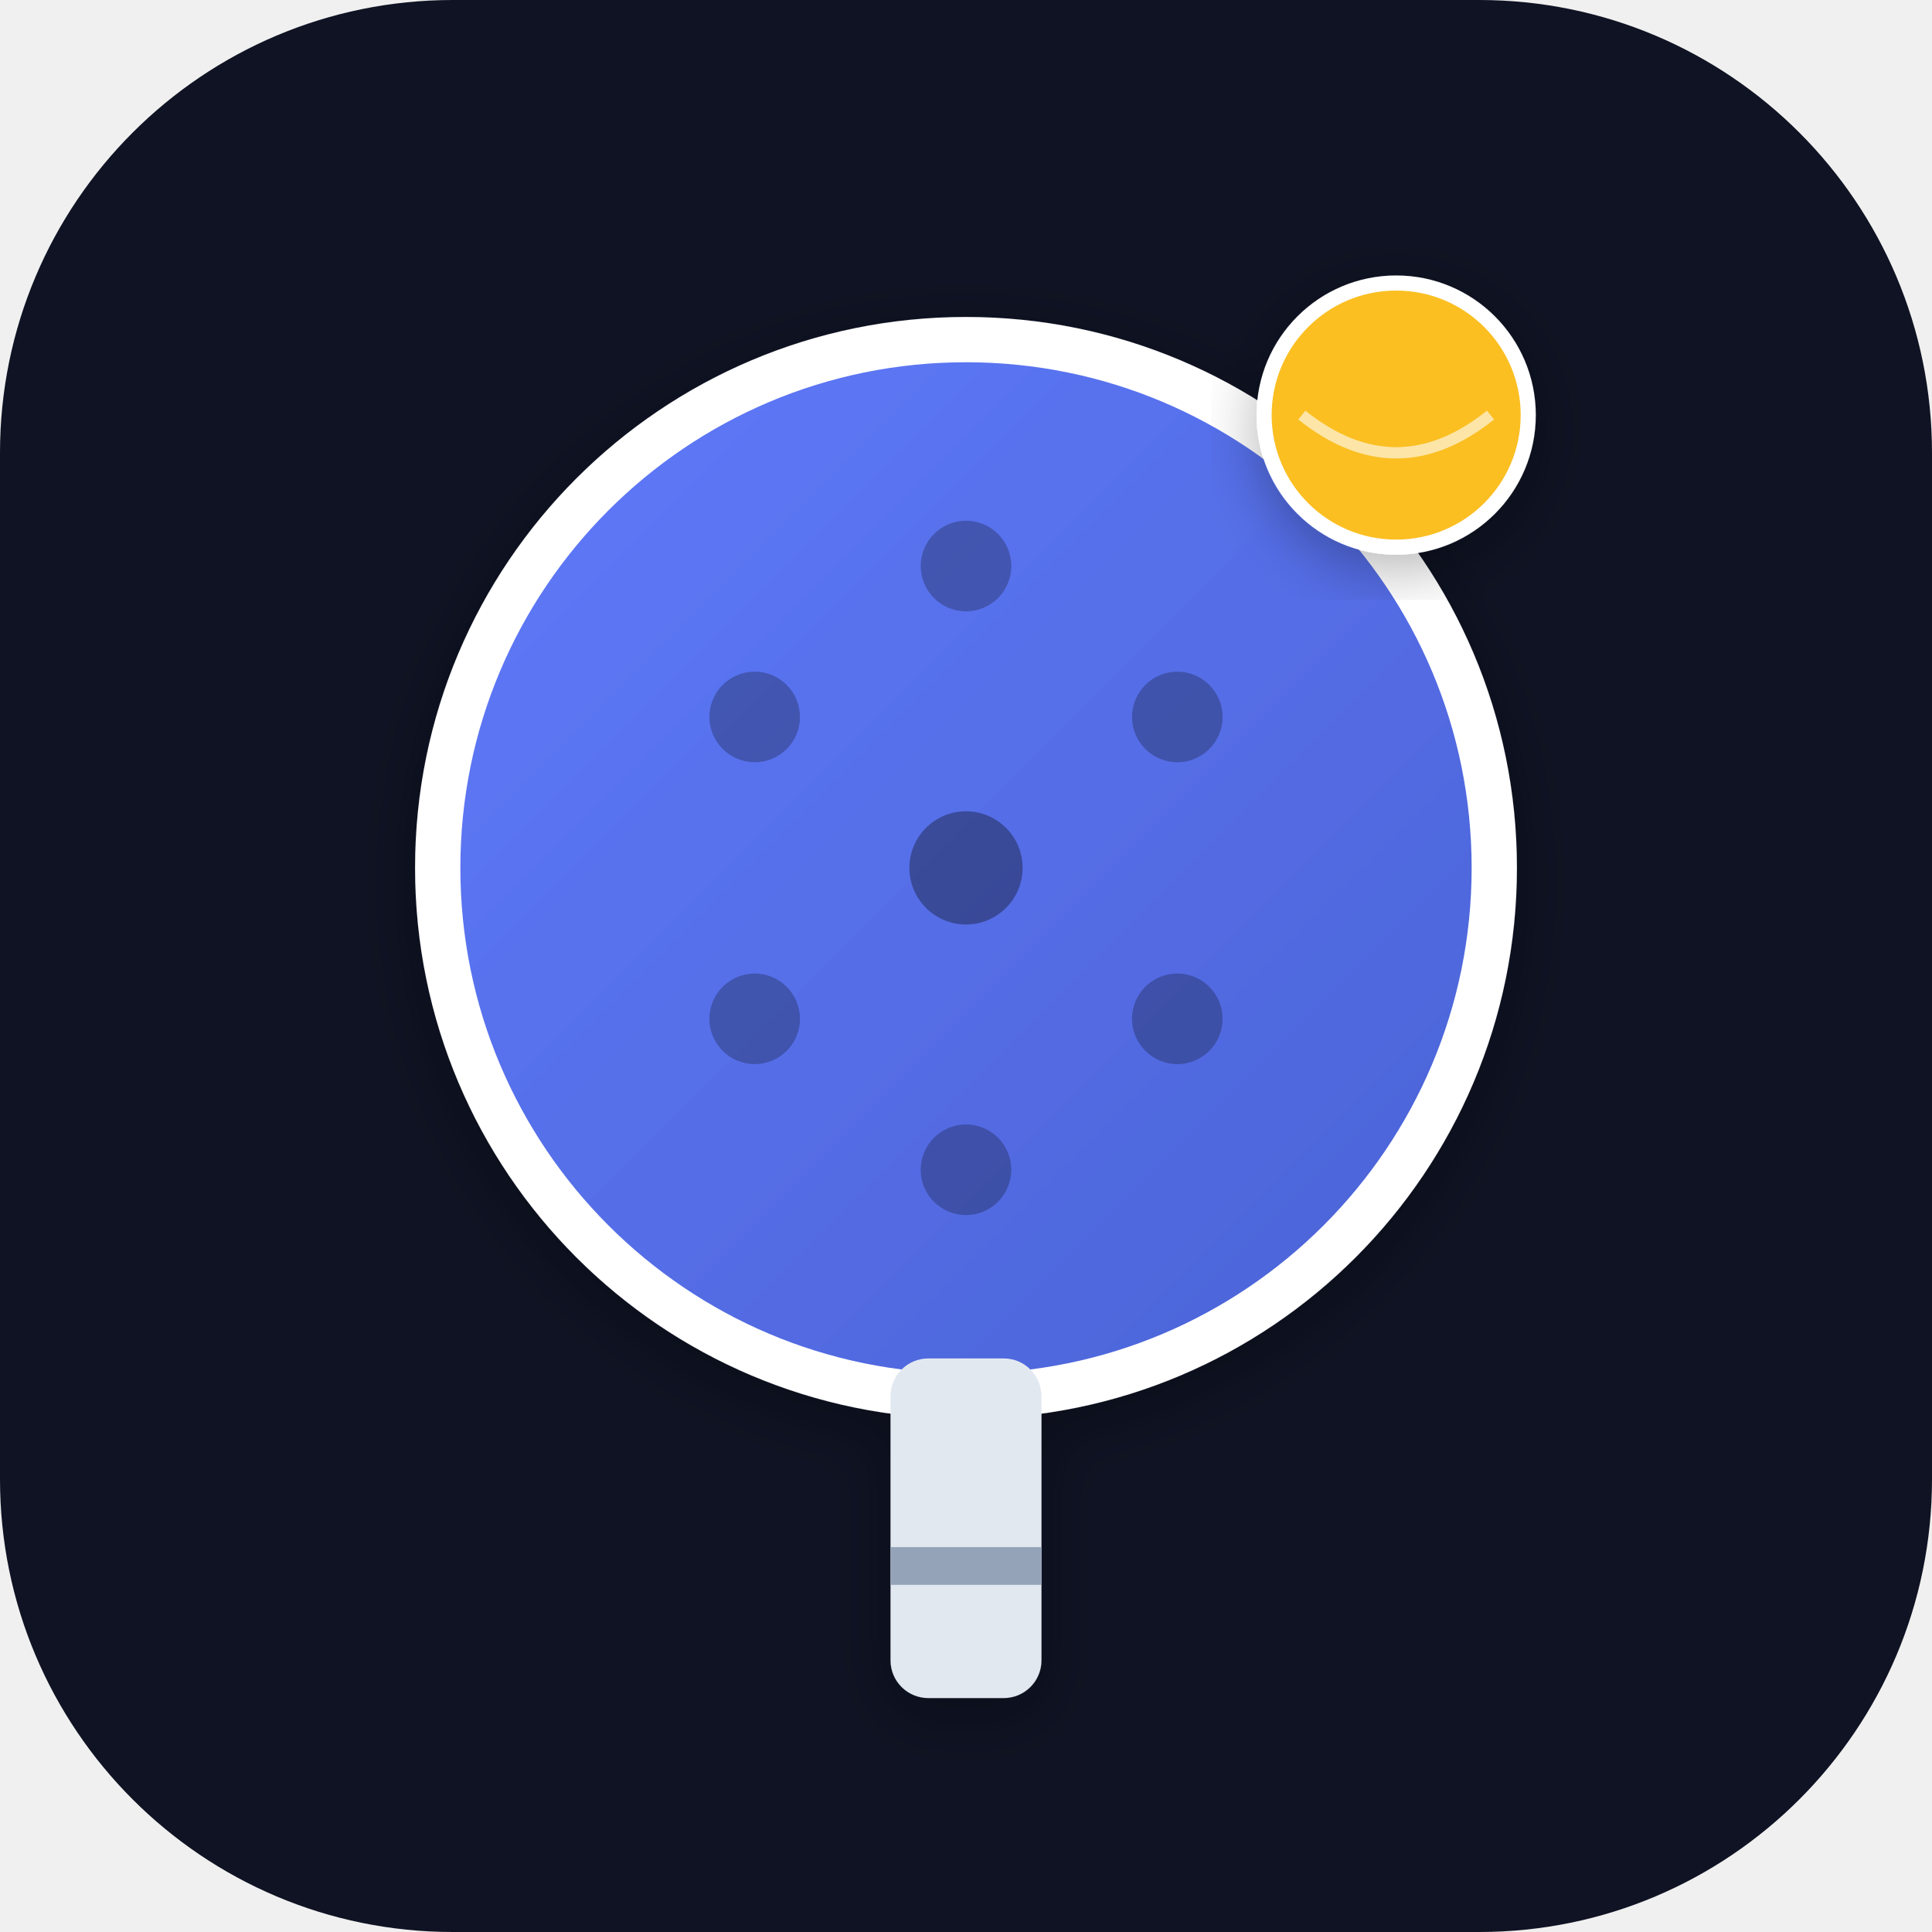
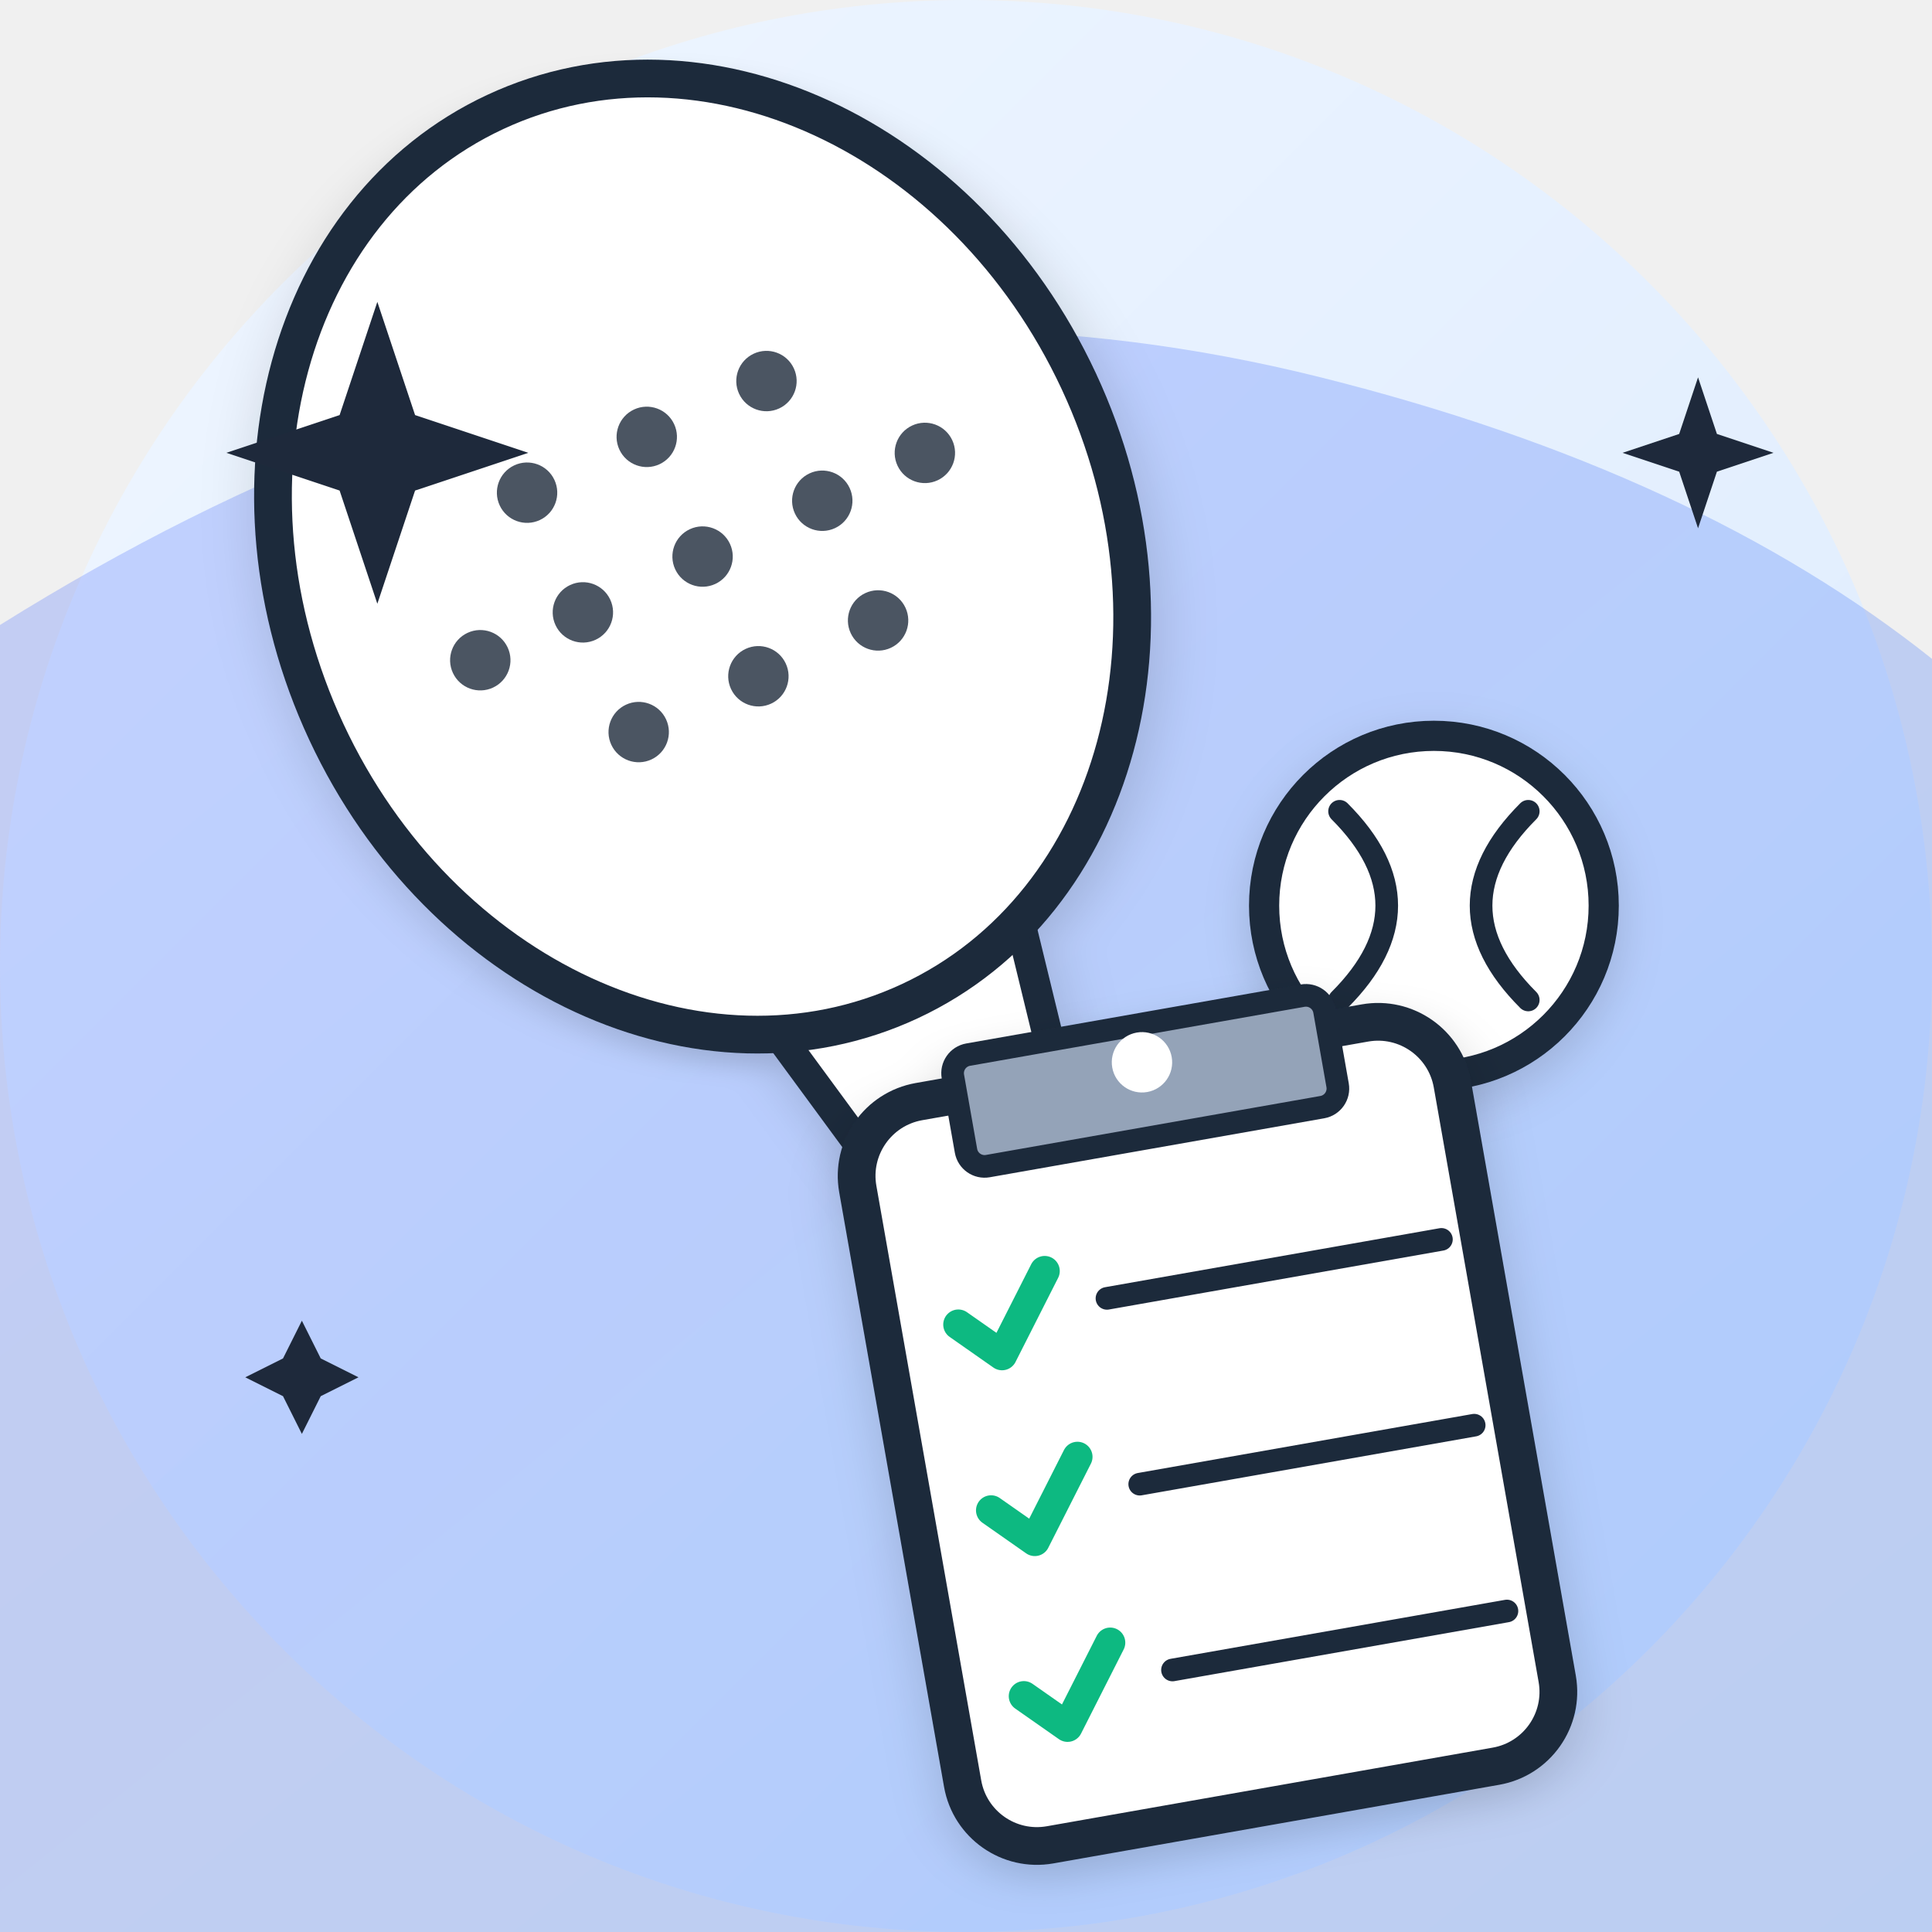
<svg xmlns="http://www.w3.org/2000/svg" viewBox="0 0 512 512">
  <defs>
-     <linearGradient id="grad1" x1="0%" y1="0%" x2="100%" y2="100%">
+     <linearGradient id="bgGrad" x1="0%" y1="0%" x2="100%" y2="100%">
+       <stop offset="0%" style="stop-color:#eff6ff;stop-opacity:1" />
+       <stop offset="100%" style="stop-color:#dbeafe;stop-opacity:1" />
+     </linearGradient>
+     <linearGradient id="swooshGrad" x1="0%" y1="0%" x2="100%" y2="100%">
      <stop offset="0%" style="stop-color:#607AFB;stop-opacity:1" />
-       <stop offset="100%" style="stop-color:#4a62d4;stop-opacity:1" />
+       <stop offset="100%" style="stop-color:#3b82f6;stop-opacity:1" />
    </linearGradient>
    <filter id="shadow" x="-20%" y="-20%" width="140%" height="140%">
-       <feDropShadow dx="0" dy="4" stdDeviation="8" flood-color="#000" flood-opacity="0.3" />
+       <feDropShadow dx="0" dy="4" stdDeviation="6" flood-color="#000" flood-opacity="0.15" />
    </filter>
  </defs>
-   <rect width="512" height="512" rx="120" fill="#0f1323" />
-   <g filter="url(#shadow)">
-     <circle cx="256" cy="230" r="140" fill="url(#grad1)" stroke="#ffffff" stroke-width="12" />
-     <rect x="236" y="360" width="40" height="90" rx="10" fill="#e2e8f0" />
-     <rect x="236" y="410" width="40" height="10" fill="#94a3b8" />
+   <circle cx="256" cy="256" r="256" fill="url(#bgGrad)" />
+   <path d="M-50 200 Q 150 50 350 100 T 600 300 V 600 H -50 Z" fill="url(#swooshGrad)" opacity="0.3" />
+   <g transform="translate(220, 220) rotate(-25)" filter="url(#shadow)">
+     <rect x="-25" y="120" width="50" height="140" rx="10" fill="#1e293b" />
+     <path d="M-25 140 L25 140" stroke="#334155" stroke-width="4" />
+     <path d="M-25 160 L25 160" stroke="#334155" stroke-width="4" />
+     <path d="M-25 180 L25 180" stroke="#334155" stroke-width="4" />
+     <path d="M-25 200 L25 200" stroke="#334155" stroke-width="4" />
+     <path d="M-20 120 L-40 20 L40 20 L20 120 Z" fill="#ffffff" stroke="#1e293b" stroke-width="8" stroke-linejoin="round" />
+     <ellipse cx="0" cy="-80" rx="110" ry="130" fill="#ffffff" stroke="#1e293b" stroke-width="10" />
+     <g fill="#1e293b" opacity="0.8">
+       <circle cx="0" cy="-80" r="8" />
+       <circle cx="35" cy="-80" r="8" />
+       <circle cx="-35" cy="-80" r="8" />
+       <circle cx="0" cy="-45" r="8" />
+       <circle cx="0" cy="-115" r="8" />
+       <circle cx="35" cy="-45" r="8" />
+       <circle cx="-35" cy="-45" r="8" />
+       <circle cx="35" cy="-115" r="8" />
+       <circle cx="-35" cy="-115" r="8" />
+       <circle cx="65" cy="-80" r="8" />
+       <circle cx="-65" cy="-80" r="8" />
+     </g>
  </g>
-   <circle cx="256" cy="230" r="15" fill="#0f1323" opacity="0.4" />
-   <circle cx="200" cy="190" r="12" fill="#0f1323" opacity="0.3" />
-   <circle cx="312" cy="190" r="12" fill="#0f1323" opacity="0.3" />
-   <circle cx="200" cy="270" r="12" fill="#0f1323" opacity="0.3" />
-   <circle cx="312" cy="270" r="12" fill="#0f1323" opacity="0.3" />
-   <circle cx="256" cy="150" r="12" fill="#0f1323" opacity="0.3" />
-   <circle cx="256" cy="310" r="12" fill="#0f1323" opacity="0.3" />
-   <g filter="url(#shadow)">
-     <circle cx="370" cy="110" r="35" fill="#fbbf24" stroke="#ffffff" stroke-width="4" />
-     <path d="M345 110 Q 370 130 395 110" stroke="#ffffff" stroke-width="3" fill="none" opacity="0.6" />
+   <g transform="translate(380, 240)" filter="url(#shadow)">
+     <circle cx="0" cy="0" r="45" fill="#ffffff" stroke="#1e293b" stroke-width="8" />
+     <path d="M-25 -25 Q 0 0 -25 25" fill="none" stroke="#1e293b" stroke-width="6" stroke-linecap="round" />
+     <path d="M25 -25 Q 0 0 25 25" fill="none" stroke="#1e293b" stroke-width="6" stroke-linecap="round" />
+   </g>
+   <g transform="translate(320, 380) rotate(-10)" filter="url(#shadow)">
+     <rect x="-80" y="-100" width="160" height="200" rx="20" fill="#ffffff" stroke="#1e293b" stroke-width="10" />
+     <rect x="-50" y="-110" width="100" height="30" rx="5" fill="#94a3b8" stroke="#1e293b" stroke-width="6" />
+     <circle cx="0" cy="-100" r="8" fill="#ffffff" />
+     <g transform="translate(-50, -40)">
+       <path d="M-10 0 L0 10 L15 -10" fill="none" stroke="#10b981" stroke-width="8" stroke-linecap="round" stroke-linejoin="round" />
+       <line x1="30" y1="0" x2="120" y2="0" stroke="#1e293b" stroke-width="6" stroke-linecap="round" />
+       <path d="M-10 50 L0 60 L15 40" fill="none" stroke="#10b981" stroke-width="8" stroke-linecap="round" stroke-linejoin="round" />
+       <line x1="30" y1="50" x2="120" y2="50" stroke="#1e293b" stroke-width="6" stroke-linecap="round" />
+       <path d="M-10 100 L0 110 L15 90" fill="none" stroke="#10b981" stroke-width="8" stroke-linecap="round" stroke-linejoin="round" />
+       <line x1="30" y1="100" x2="120" y2="100" stroke="#1e293b" stroke-width="6" stroke-linecap="round" />
+     </g>
+   </g>
+   <g fill="#1e293b">
+     <path d="M100 80 L110 110 L140 120 L110 130 L100 160 L90 130 L60 120 L90 110 Z" />
+     <path d="M450 100 L455 115 L470 120 L455 125 L450 140 L445 125 L430 120 L445 115 Z" />
+     <path d="M80 350 L85 360 L95 365 L85 370 L80 380 L75 370 L65 365 L75 360 Z" />
  </g>
</svg>
